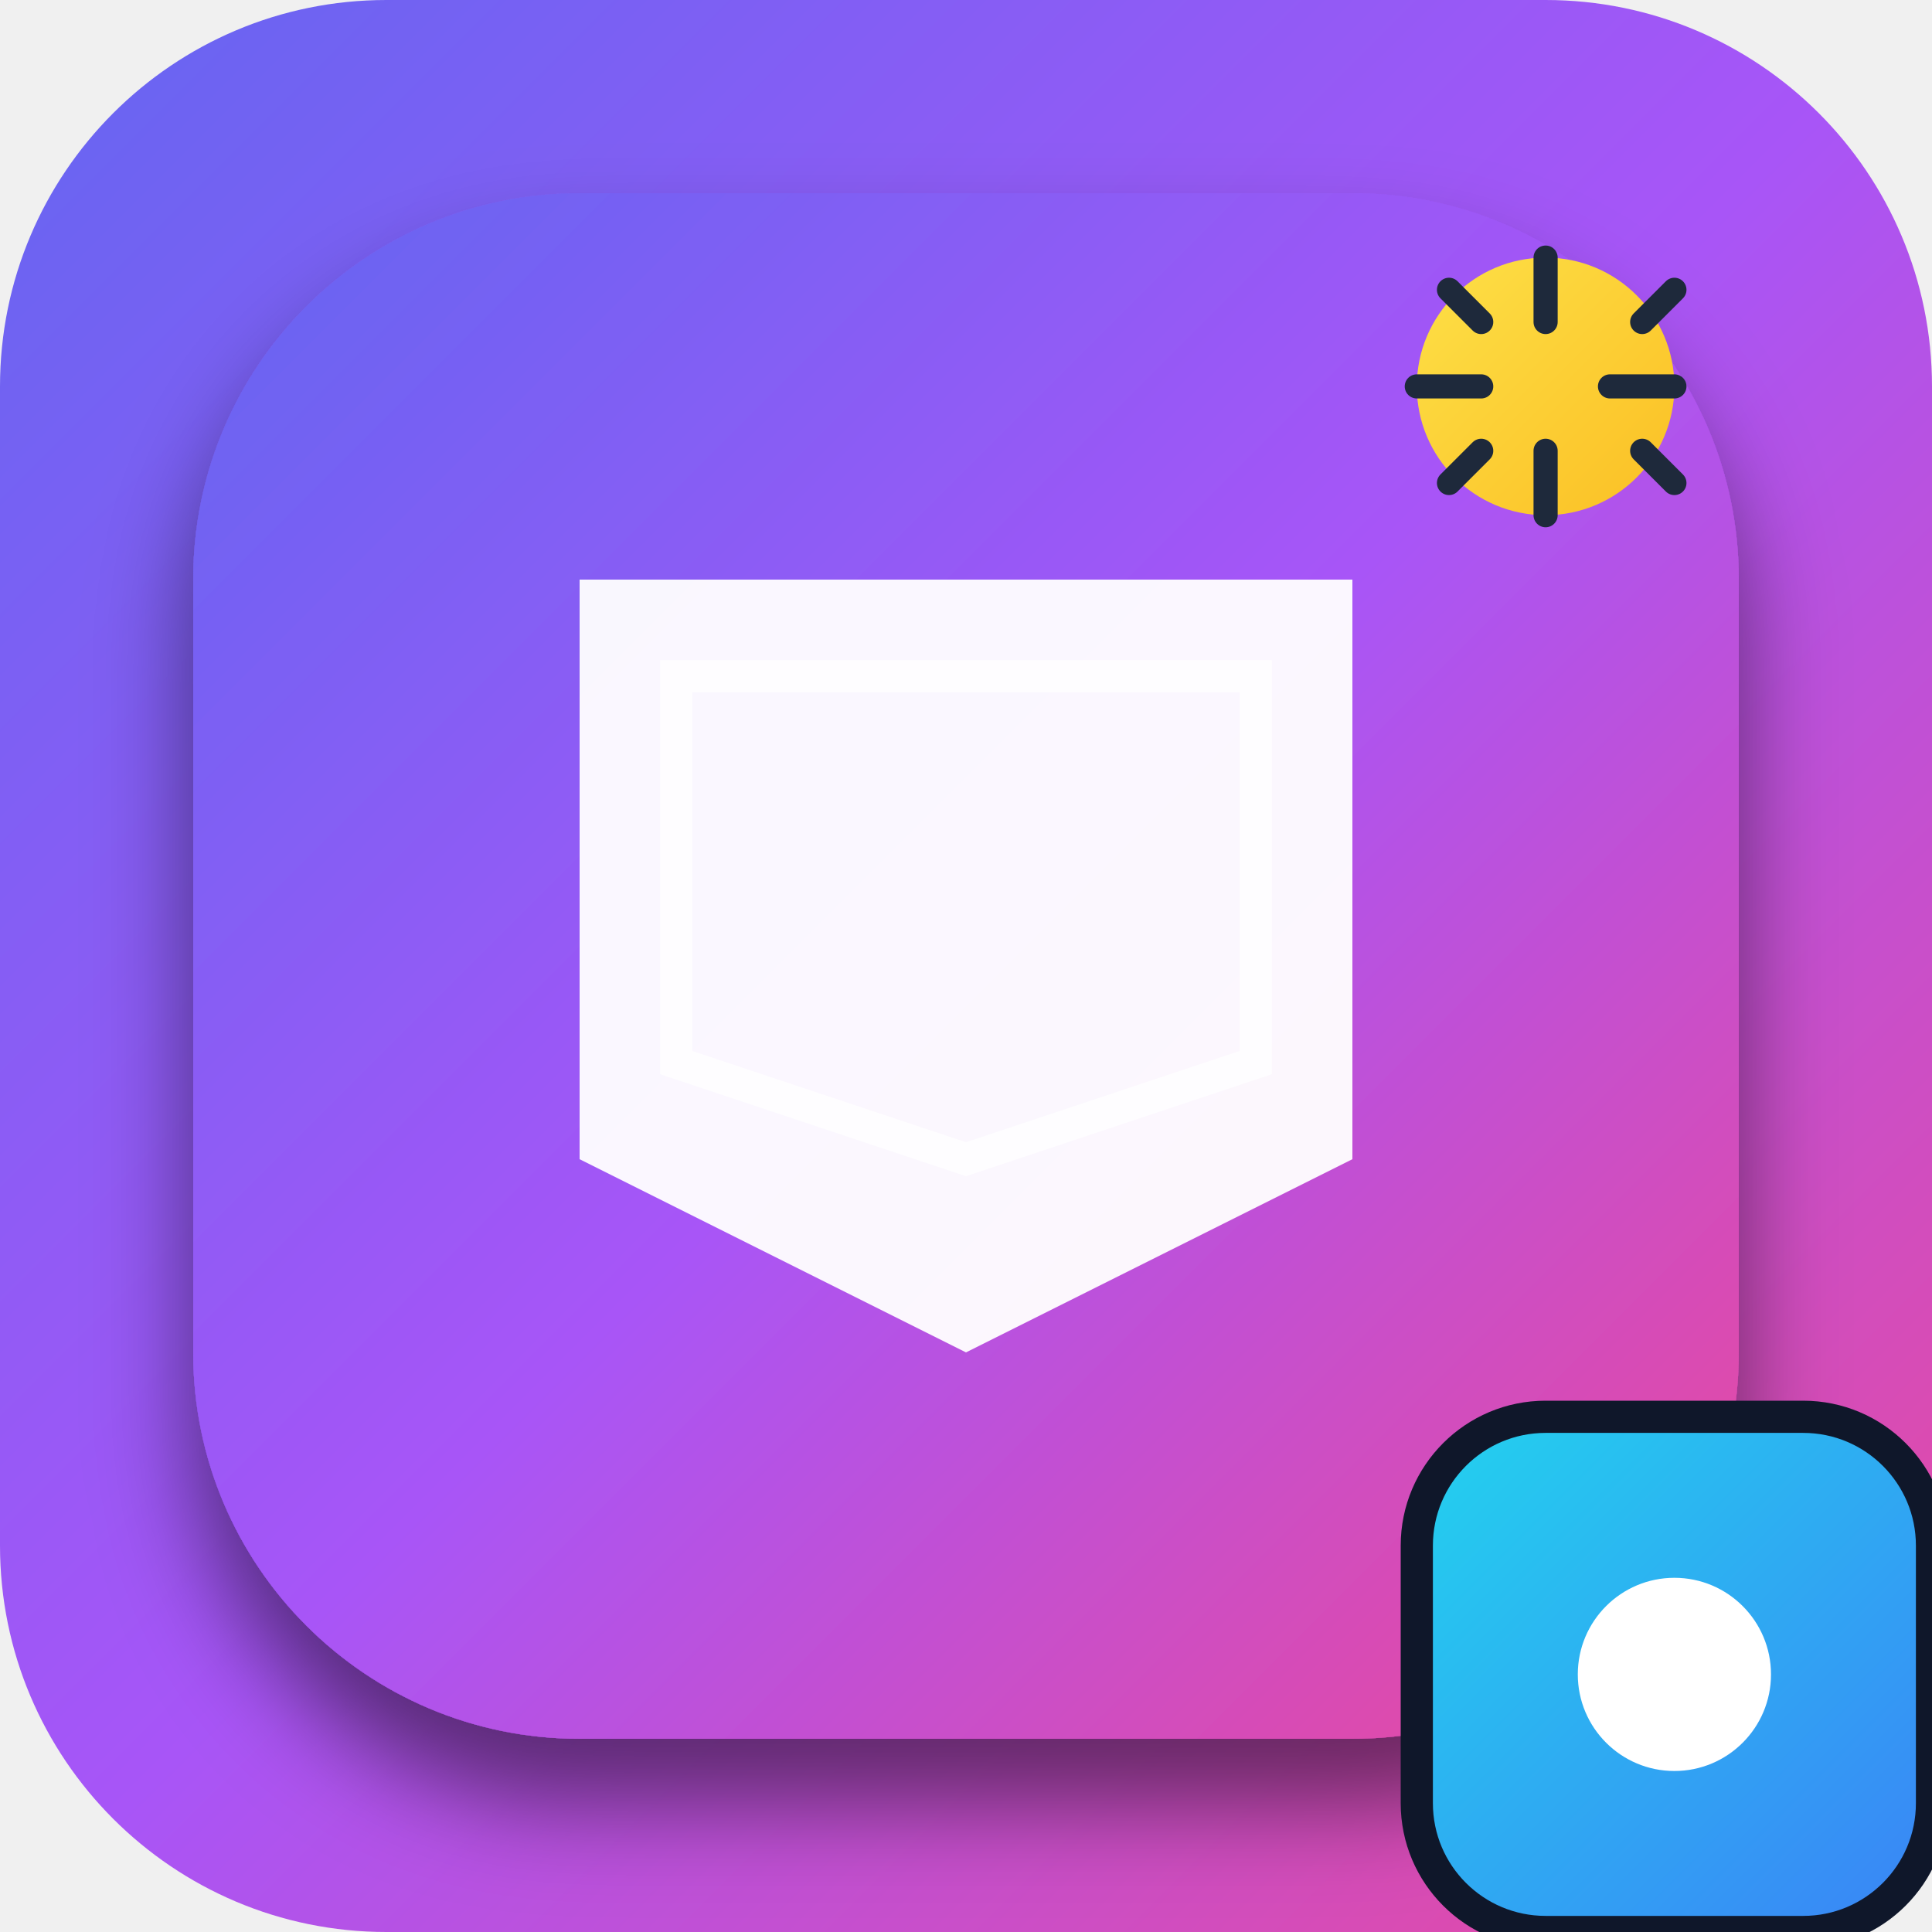
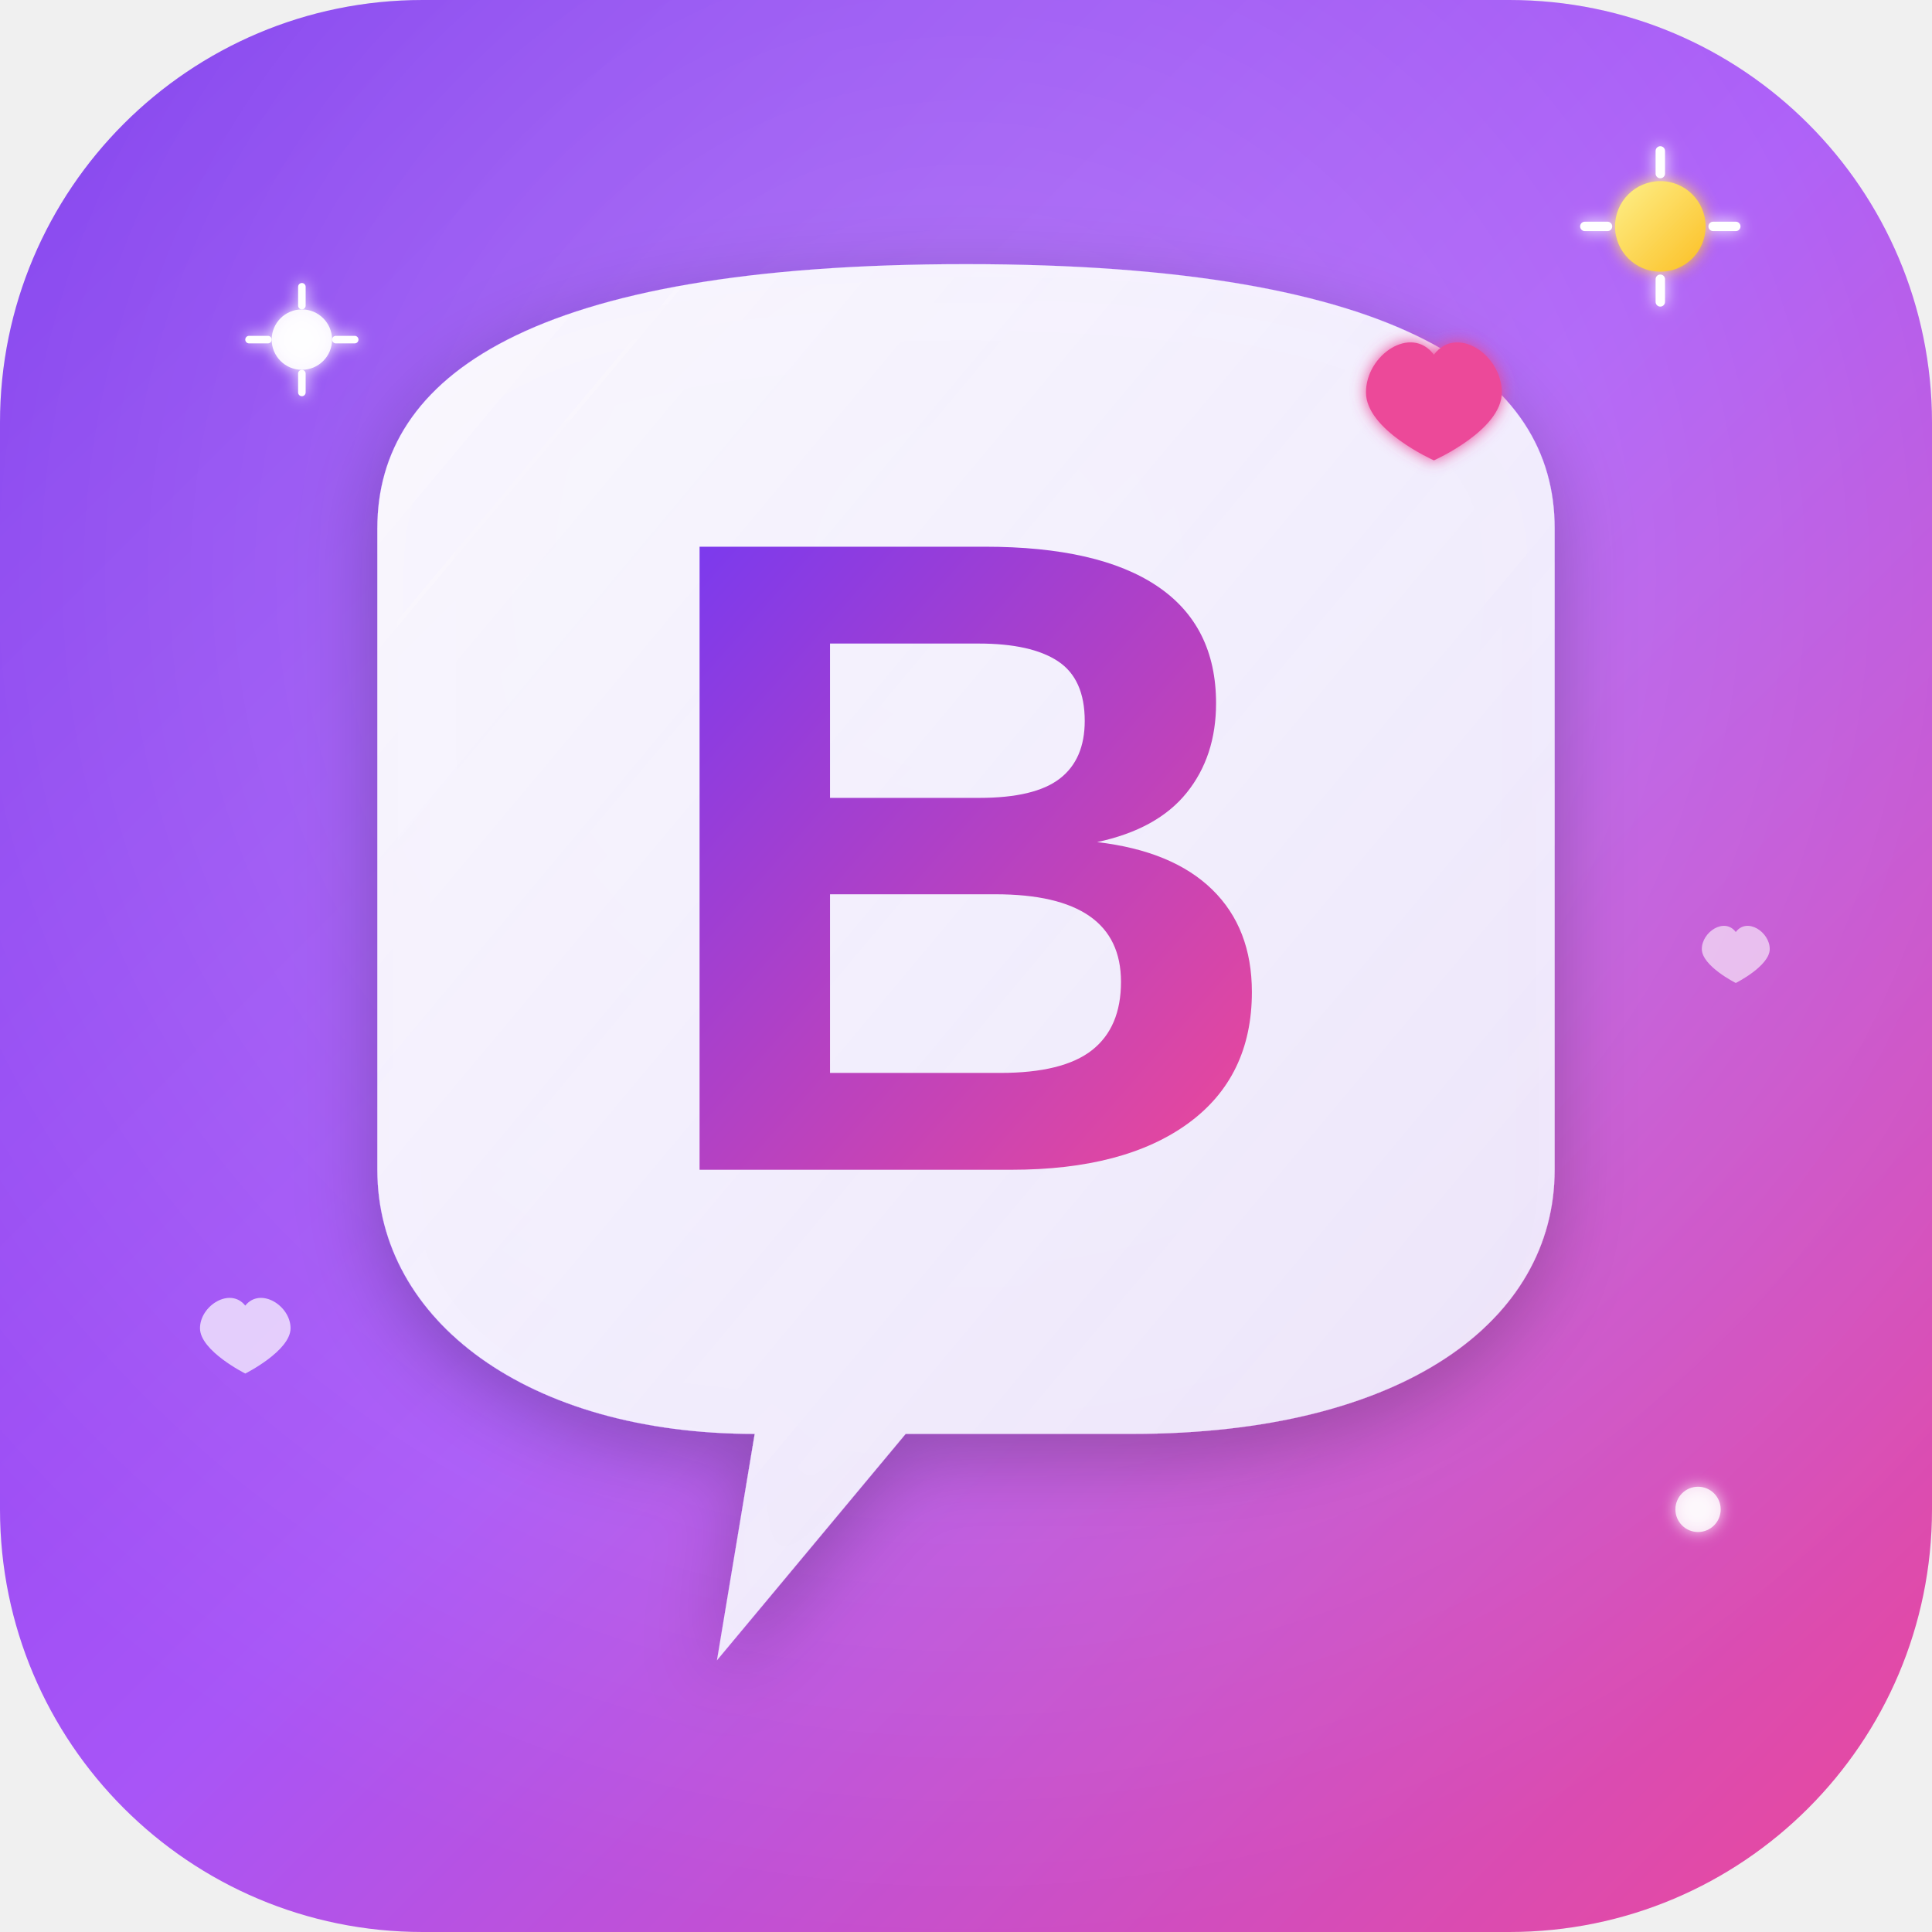
- <svg xmlns="http://www.w3.org/2000/svg" width="1024" height="1024" viewBox="0 0 120 120">
+ <svg xmlns="http://www.w3.org/2000/svg" width="1024" height="1024" viewBox="0 0 1024 1024">
  <defs>
    <linearGradient id="mainGradient" x1="0%" y1="0%" x2="100%" y2="100%">
-       <stop offset="0%" style="stop-color:#6366f1;stop-opacity:1" />
+       <stop offset="0%" style="stop-color:#7c3aed;stop-opacity:1" />
      <stop offset="50%" style="stop-color:#a855f7;stop-opacity:1" />
      <stop offset="100%" style="stop-color:#ec4899;stop-opacity:1" />
    </linearGradient>
-     <linearGradient id="secondaryGradient" x1="0%" y1="0%" x2="100%" y2="100%">
-       <stop offset="0%" style="stop-color:#22d3ee;stop-opacity:1" />
-       <stop offset="100%" style="stop-color:#3b82f6;stop-opacity:1" />
+     <linearGradient id="bubbleGradient" x1="0%" y1="0%" x2="100%" y2="100%">
+       <stop offset="0%" style="stop-color:#ffffff;stop-opacity:0.95" />
+       <stop offset="100%" style="stop-color:#f0f0ff;stop-opacity:0.9" />
    </linearGradient>
-     <linearGradient id="sparkleGradient" x1="0%" y1="0%" x2="100%" y2="100%">
-       <stop offset="0%" style="stop-color:#fde047;stop-opacity:1" />
-       <stop offset="100%" style="stop-color:#fbbf24;stop-opacity:1" />
+     <radialGradient id="innerGlow" cx="50%" cy="30%" r="70%">
+       <stop offset="0%" style="stop-color:#ffffff;stop-opacity:0.25" />
+       <stop offset="100%" style="stop-color:#ffffff;stop-opacity:0" />
+     </radialGradient>
+     <linearGradient id="letterGradient" x1="0%" y1="0%" x2="100%" y2="100%">
+       <stop offset="0%" style="stop-color:#7c3aed;stop-opacity:1" />
+       <stop offset="100%" style="stop-color:#ec4899;stop-opacity:1" />
    </linearGradient>
-     <filter id="shadow" x="-50%" y="-50%" width="200%" height="200%">
-       <feGaussianBlur in="SourceAlpha" stdDeviation="3" />
-       <feOffset dx="0" dy="4" result="offsetblur" />
-       <feComponentTransfer>
-         <feFuncA type="linear" slope="0.5" />
-       </feComponentTransfer>
+     <filter id="softShadow" x="-20%" y="-20%" width="140%" height="140%">
+       <feDropShadow dx="0" dy="12" stdDeviation="20" flood-color="#000000" flood-opacity="0.25" />
+     </filter>
+     <filter id="glow" x="-50%" y="-50%" width="200%" height="200%">
+       <feGaussianBlur stdDeviation="4" result="coloredBlur" />
      <feMerge>
-         <feMergeNode />
+         <feMergeNode in="coloredBlur" />
        <feMergeNode in="SourceGraphic" />
      </feMerge>
    </filter>
+     <linearGradient id="sparkleGradient" x1="0%" y1="0%" x2="100%" y2="100%">
+       <stop offset="0%" style="stop-color:#fef08a;stop-opacity:1" />
+       <stop offset="100%" style="stop-color:#fbbf24;stop-opacity:1" />
+     </linearGradient>
  </defs>
-   <rect x="0" y="0" width="120" height="120" rx="24" fill="url(#mainGradient)" />
-   <rect x="12" y="12" width="96" height="96" rx="24" fill="url(#mainGradient)" filter="url(#shadow)" />
-   <rect x="12" y="12" width="96" height="96" rx="24" fill="url(#mainGradient)" opacity="0.2" />
-   <path d="M 36 36 L 84 36 L 84 72 L 60 84 L 36 72 Z" fill="white" opacity="0.95" />
-   <path d="M 42 42 L 78 42 L 78 66 L 60 72 L 42 66 Z" fill="none" stroke="white" stroke-width="2" opacity="0.8" />
-   <circle cx="96" cy="24" r="8" fill="url(#sparkleGradient)" />
-   <path d="M 96 16 L 96 20 M 96 28 L 96 32 M 88 24 L 92 24 M 100 24 L 104 24 M 90 18 L 92 20 M 102 20 L 104 18 M 90 30 L 92 28 M 102 28 L 104 30" stroke="#1e293b" stroke-width="1.5" stroke-linecap="round" />
-   <rect x="88" y="88" width="32" height="32" rx="8" fill="url(#secondaryGradient)" stroke="#0f172a" stroke-width="2" />
-   <circle cx="104" cy="104" r="6" fill="white" />
+   <rect x="0" y="0" width="1024" height="1024" rx="224" fill="url(#mainGradient)" />
+   <rect x="0" y="0" width="1024" height="1024" rx="224" fill="url(#innerGlow)" />
+   <g filter="url(#softShadow)">
+     <path d="       M 200 280        C 200 200, 280 140, 512 140       C 744 140, 824 200, 824 280       L 824 620       C 824 700, 744 760, 600 760       L 480 760       L 380 880       L 400 760       C 280 760, 200 700, 200 620       Z     " fill="url(#bubbleGradient)" />
+   </g>
+   <text x="512" y="620" font-family="SF Pro Display, -apple-system, BlinkMacSystemFont, Helvetica Neue, Arial, sans-serif" font-size="480" font-weight="900" fill="url(#letterGradient)" text-anchor="middle">B</text>
+   <g transform="translate(760, 200)" filter="url(#glow)">
+     <path d="M0,-12 C-12,-28 -36,-12 -36,8 C-36,28 0,44 0,44 C0,44 36,28 36,8 C36,-12 12,-28 0,-12 Z" fill="#ec4899" />
+   </g>
+   <g transform="translate(880, 120)" filter="url(#glow)">
+     <circle cx="0" cy="0" r="24" fill="url(#sparkleGradient)" />
+     <line x1="0" y1="-40" x2="0" y2="-28" stroke="white" stroke-width="5" stroke-linecap="round" />
+     <line x1="0" y1="28" x2="0" y2="40" stroke="white" stroke-width="5" stroke-linecap="round" />
+     <line x1="-40" y1="0" x2="-28" y2="0" stroke="white" stroke-width="5" stroke-linecap="round" />
+     <line x1="28" y1="0" x2="40" y2="0" stroke="white" stroke-width="5" stroke-linecap="round" />
+   </g>
+   <g transform="translate(160, 180)" filter="url(#glow)">
+     <circle cx="0" cy="0" r="16" fill="white" opacity="0.9" />
+     <line x1="0" y1="-28" x2="0" y2="-18" stroke="white" stroke-width="4" stroke-linecap="round" />
+     <line x1="0" y1="18" x2="0" y2="28" stroke="white" stroke-width="4" stroke-linecap="round" />
+     <line x1="-28" y1="0" x2="-18" y2="0" stroke="white" stroke-width="4" stroke-linecap="round" />
+     <line x1="18" y1="0" x2="28" y2="0" stroke="white" stroke-width="4" stroke-linecap="round" />
+   </g>
+   <g transform="translate(900, 800)" filter="url(#glow)">
+     <circle cx="0" cy="0" r="12" fill="white" opacity="0.8" />
+   </g>
+   <g transform="translate(130, 700)" opacity="0.7">
+     <path d="M0,-8 C-8,-18 -24,-8 -24,4 C-24,16 0,28 0,28 C0,28 24,16 24,4 C24,-8 8,-18 0,-8 Z" fill="white" />
+   </g>
+   <g transform="translate(920, 500)" opacity="0.6">
+     <path d="M0,-6 C-6,-14 -18,-6 -18,3 C-18,12 0,21 0,21 C0,21 18,12 18,3 C18,-6 6,-14 0,-6 Z" fill="white" />
+   </g>
</svg>
